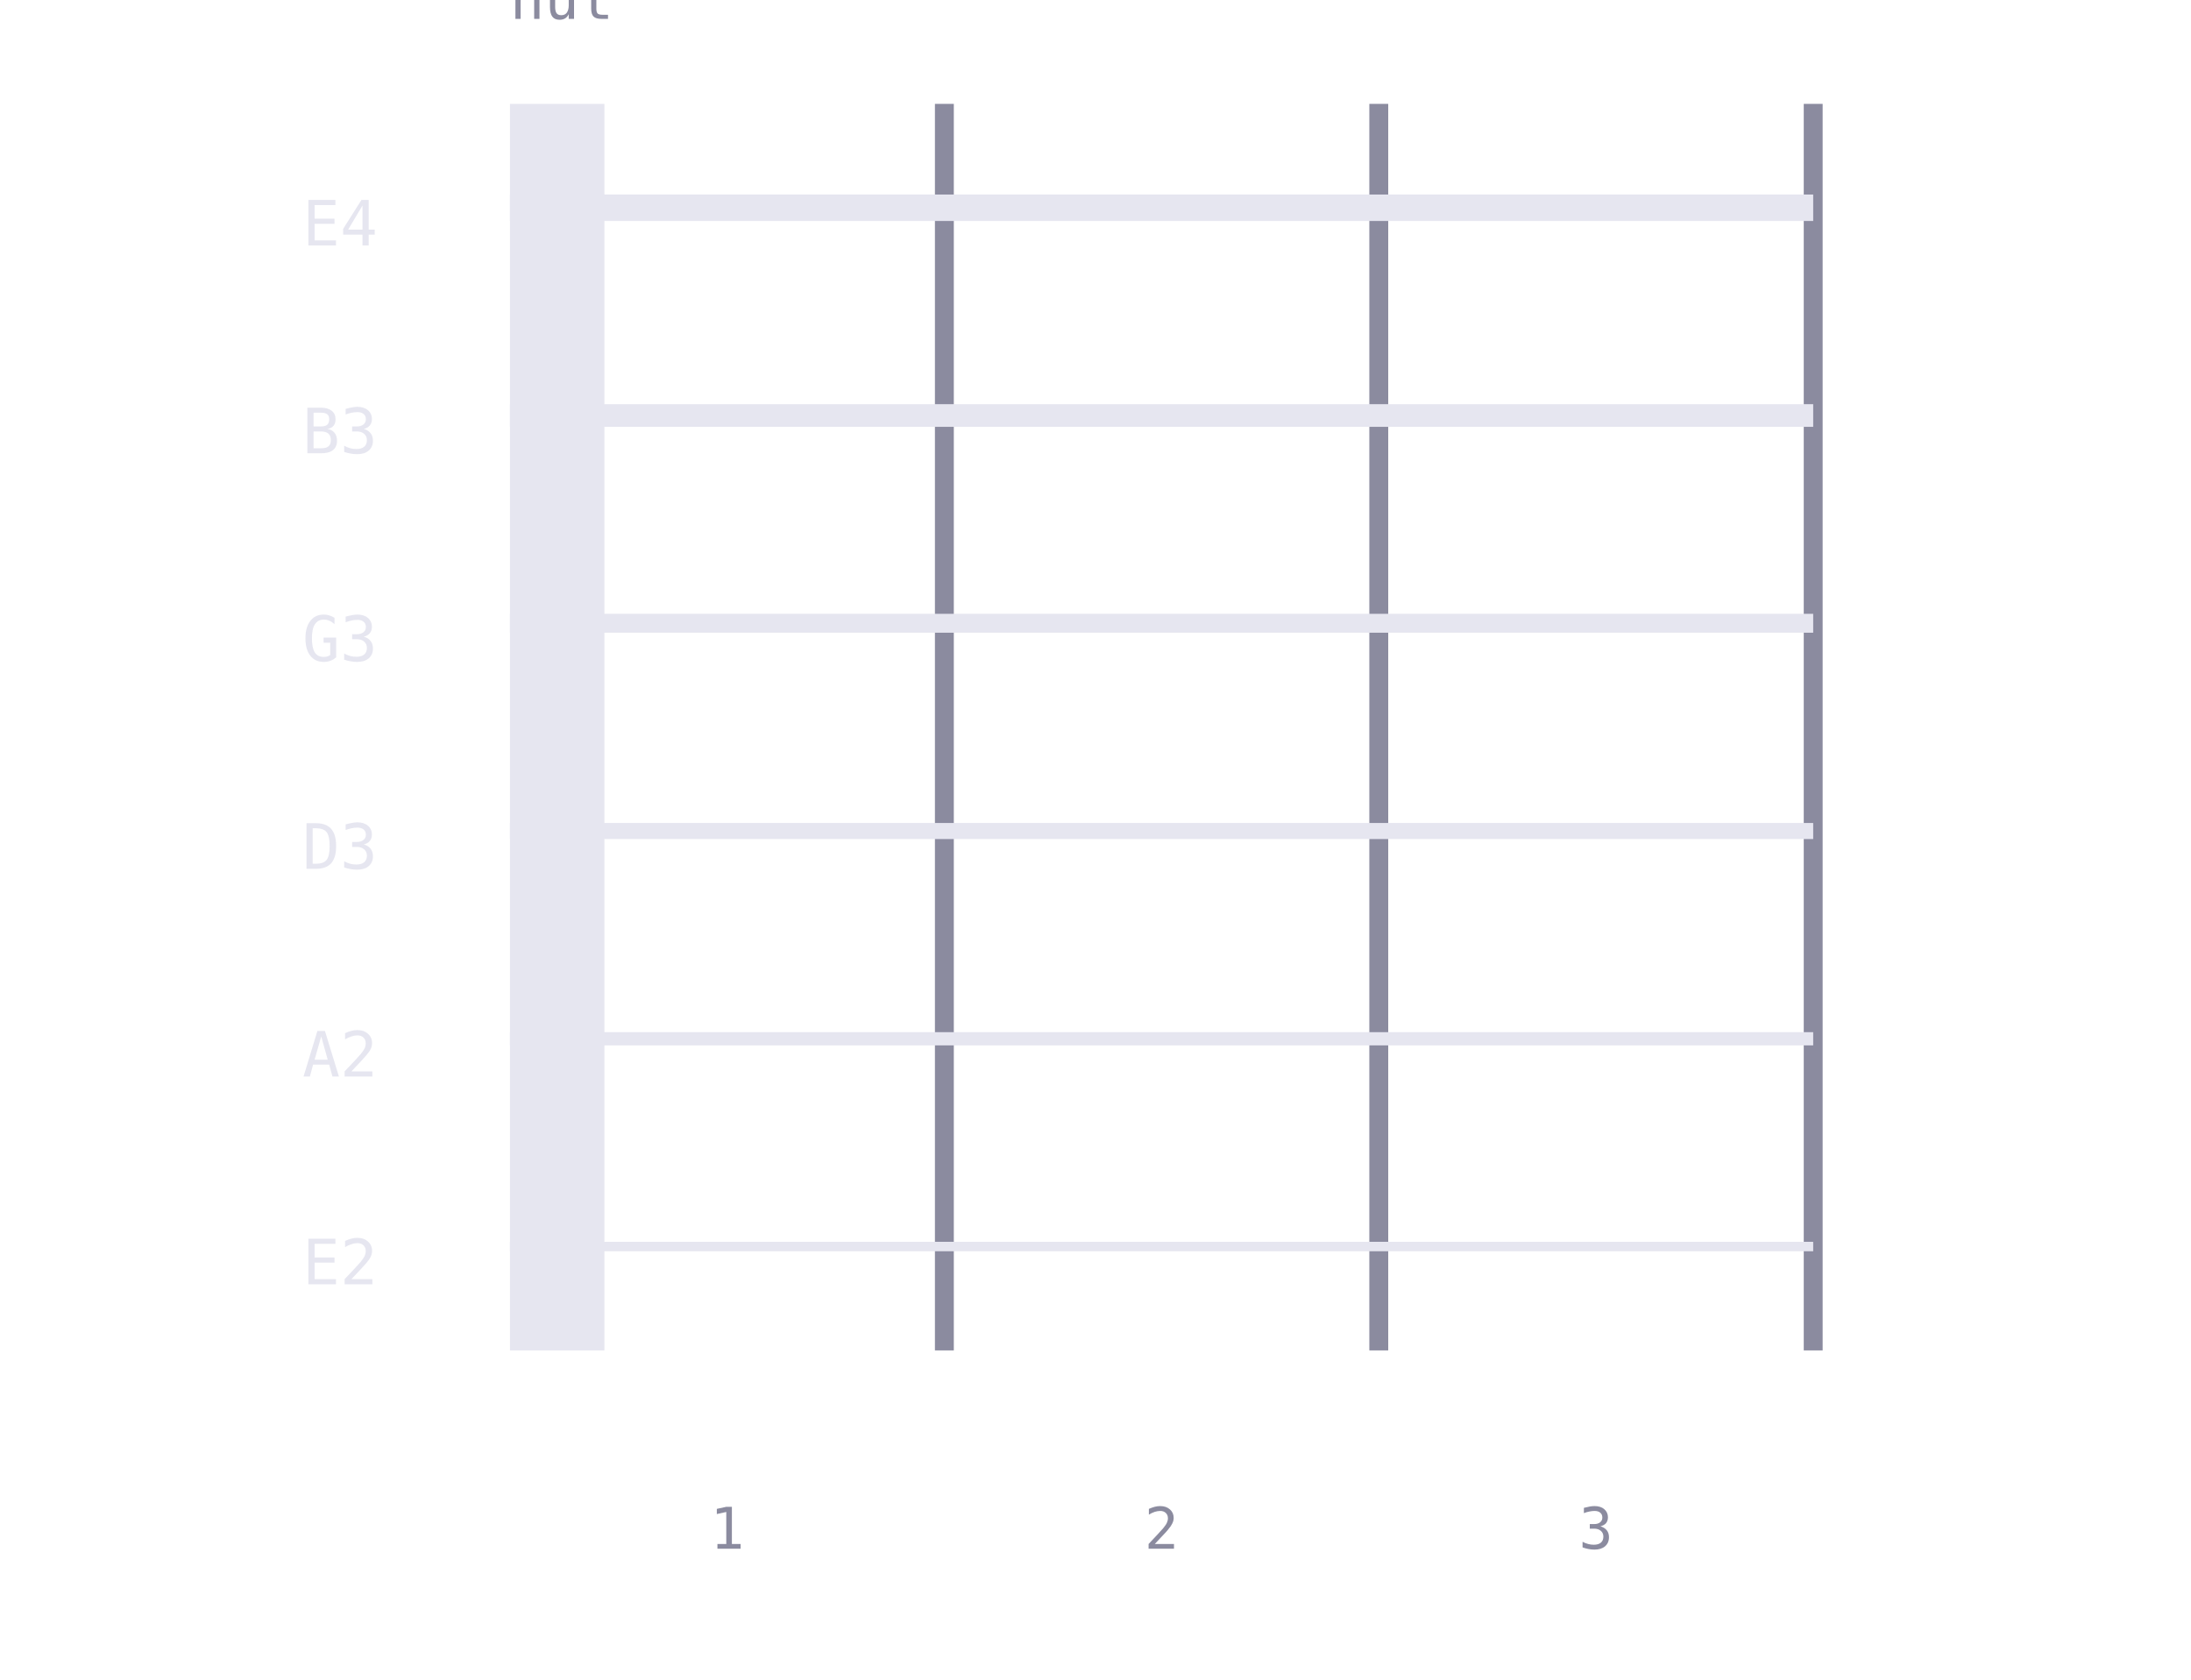
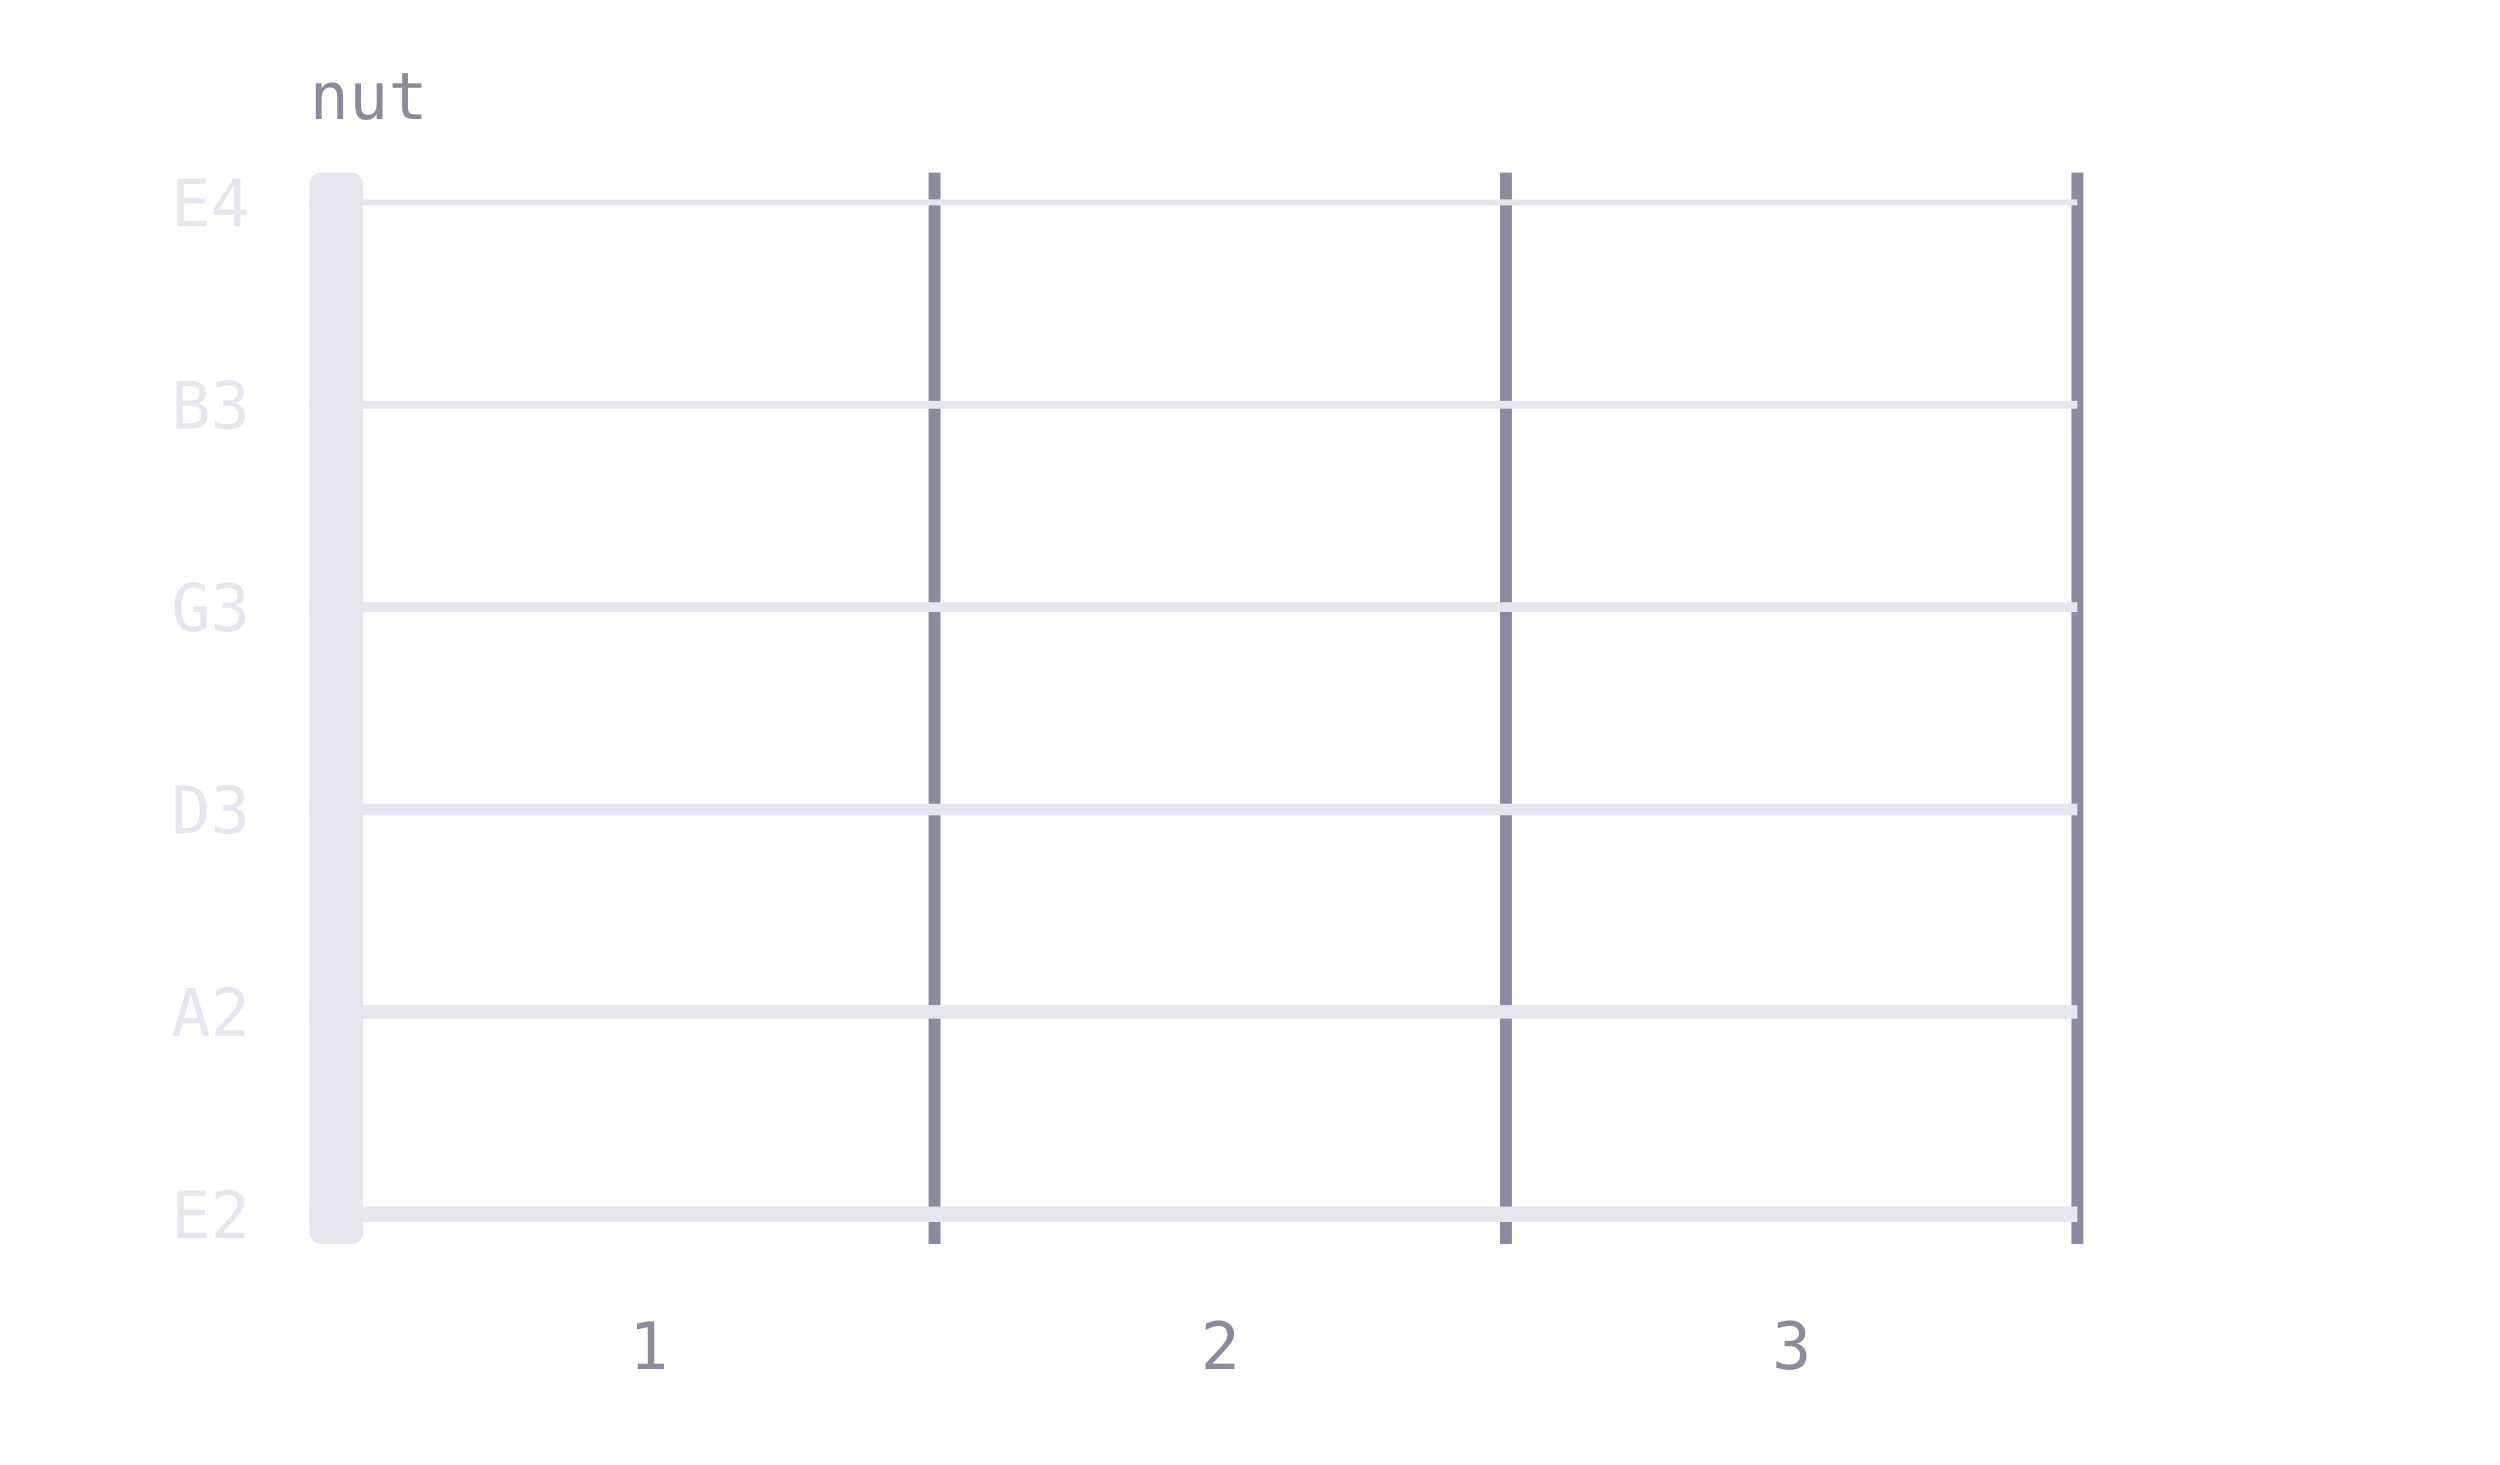
- <svg xmlns="http://www.w3.org/2000/svg" viewBox="0 0 420 322" role="img" aria-label="Guitar strings, lowest to highest: E2 A2 D3 G3 B3 E4" font-family="ui-monospace, SFMono-Regular, Menlo, monospace">
-   <g transform="scale(1.8103)">
-     <rect x="54" y="11" width="10" height="132" fill="#e6e6f0" />
-     <line x1="100" y1="11" x2="100" y2="143" stroke="#8b8b9f" stroke-width="2" />
-     <text x="77.0" y="164" font-size="6.08" fill="#8b8b9f" text-anchor="middle">1</text>
-     <line x1="146" y1="11" x2="146" y2="143" stroke="#8b8b9f" stroke-width="2" />
-     <text x="123.0" y="164" font-size="6.08" fill="#8b8b9f" text-anchor="middle">2</text>
-     <line x1="192" y1="11" x2="192" y2="143" stroke="#8b8b9f" stroke-width="2" />
-     <text x="169.0" y="164" font-size="6.08" fill="#8b8b9f" text-anchor="middle">3</text>
-     <line x1="54" y1="22" x2="192" y2="22" stroke="#e6e6f0" stroke-width="2.8" />
-     <text x="40" y="26" font-size="6.63" fill="#e6e6f0" text-anchor="end">E4</text>
-     <line x1="54" y1="44" x2="192" y2="44" stroke="#e6e6f0" stroke-width="2.4" />
-     <text x="40" y="48" font-size="6.63" fill="#e6e6f0" text-anchor="end">B3</text>
-     <line x1="54" y1="66" x2="192" y2="66" stroke="#e6e6f0" stroke-width="2.0" />
-     <text x="40" y="70" font-size="6.63" fill="#e6e6f0" text-anchor="end">G3</text>
-     <line x1="54" y1="88" x2="192" y2="88" stroke="#e6e6f0" stroke-width="1.7" />
-     <text x="40" y="92" font-size="6.63" fill="#e6e6f0" text-anchor="end">D3</text>
-     <line x1="54" y1="110" x2="192" y2="110" stroke="#e6e6f0" stroke-width="1.4" />
-     <text x="40" y="114" font-size="6.63" fill="#e6e6f0" text-anchor="end">A2</text>
-     <line x1="54" y1="132" x2="192" y2="132" stroke="#e6e6f0" stroke-width="1.0" />
-     <text x="40" y="136" font-size="6.63" fill="#e6e6f0" text-anchor="end">E2</text>
-     <text x="54" y="2" font-size="6.08" fill="#8b8b9f">nut</text>
-   </g>
+ <svg xmlns="http://www.w3.org/2000/svg" viewBox="0 0 420 246" role="img" aria-label="Guitar strings, lowest to highest: E2 A2 D3 G3 B3 E4" font-family="ui-monospace, SFMono-Regular, Menlo, monospace">
+   <text x="52" y="20" font-size="11" fill="#8b8b9f">nut</text>
+   <rect x="52" y="29" width="9" height="180" rx="2" fill="#e6e6f0" />
+   <line x1="157" y1="29" x2="157" y2="209" stroke="#8b8b9f" stroke-width="2" />
+   <text x="109.0" y="230" font-size="11" fill="#8b8b9f" text-anchor="middle">1</text>
+   <line x1="253" y1="29" x2="253" y2="209" stroke="#8b8b9f" stroke-width="2" />
+   <text x="205.0" y="230" font-size="11" fill="#8b8b9f" text-anchor="middle">2</text>
+   <line x1="349" y1="29" x2="349" y2="209" stroke="#8b8b9f" stroke-width="2" />
+   <text x="301.0" y="230" font-size="11" fill="#8b8b9f" text-anchor="middle">3</text>
+   <line x1="52" y1="34" x2="349" y2="34" stroke="#e6e6f0" stroke-width="1.00" />
+   <text x="42" y="38" font-size="11" fill="#e6e6f0" text-anchor="end">E4</text>
+   <line x1="52" y1="68" x2="349" y2="68" stroke="#e6e6f0" stroke-width="1.32" />
+   <text x="42" y="72" font-size="11" fill="#e6e6f0" text-anchor="end">B3</text>
+   <line x1="52" y1="102" x2="349" y2="102" stroke="#e6e6f0" stroke-width="1.64" />
+   <text x="42" y="106" font-size="11" fill="#e6e6f0" text-anchor="end">G3</text>
+   <line x1="52" y1="136" x2="349" y2="136" stroke="#e6e6f0" stroke-width="1.96" />
+   <text x="42" y="140" font-size="11" fill="#e6e6f0" text-anchor="end">D3</text>
+   <line x1="52" y1="170" x2="349" y2="170" stroke="#e6e6f0" stroke-width="2.28" />
+   <text x="42" y="174" font-size="11" fill="#e6e6f0" text-anchor="end">A2</text>
+   <line x1="52" y1="204" x2="349" y2="204" stroke="#e6e6f0" stroke-width="2.60" />
+   <text x="42" y="208" font-size="11" fill="#e6e6f0" text-anchor="end">E2</text>
</svg>
